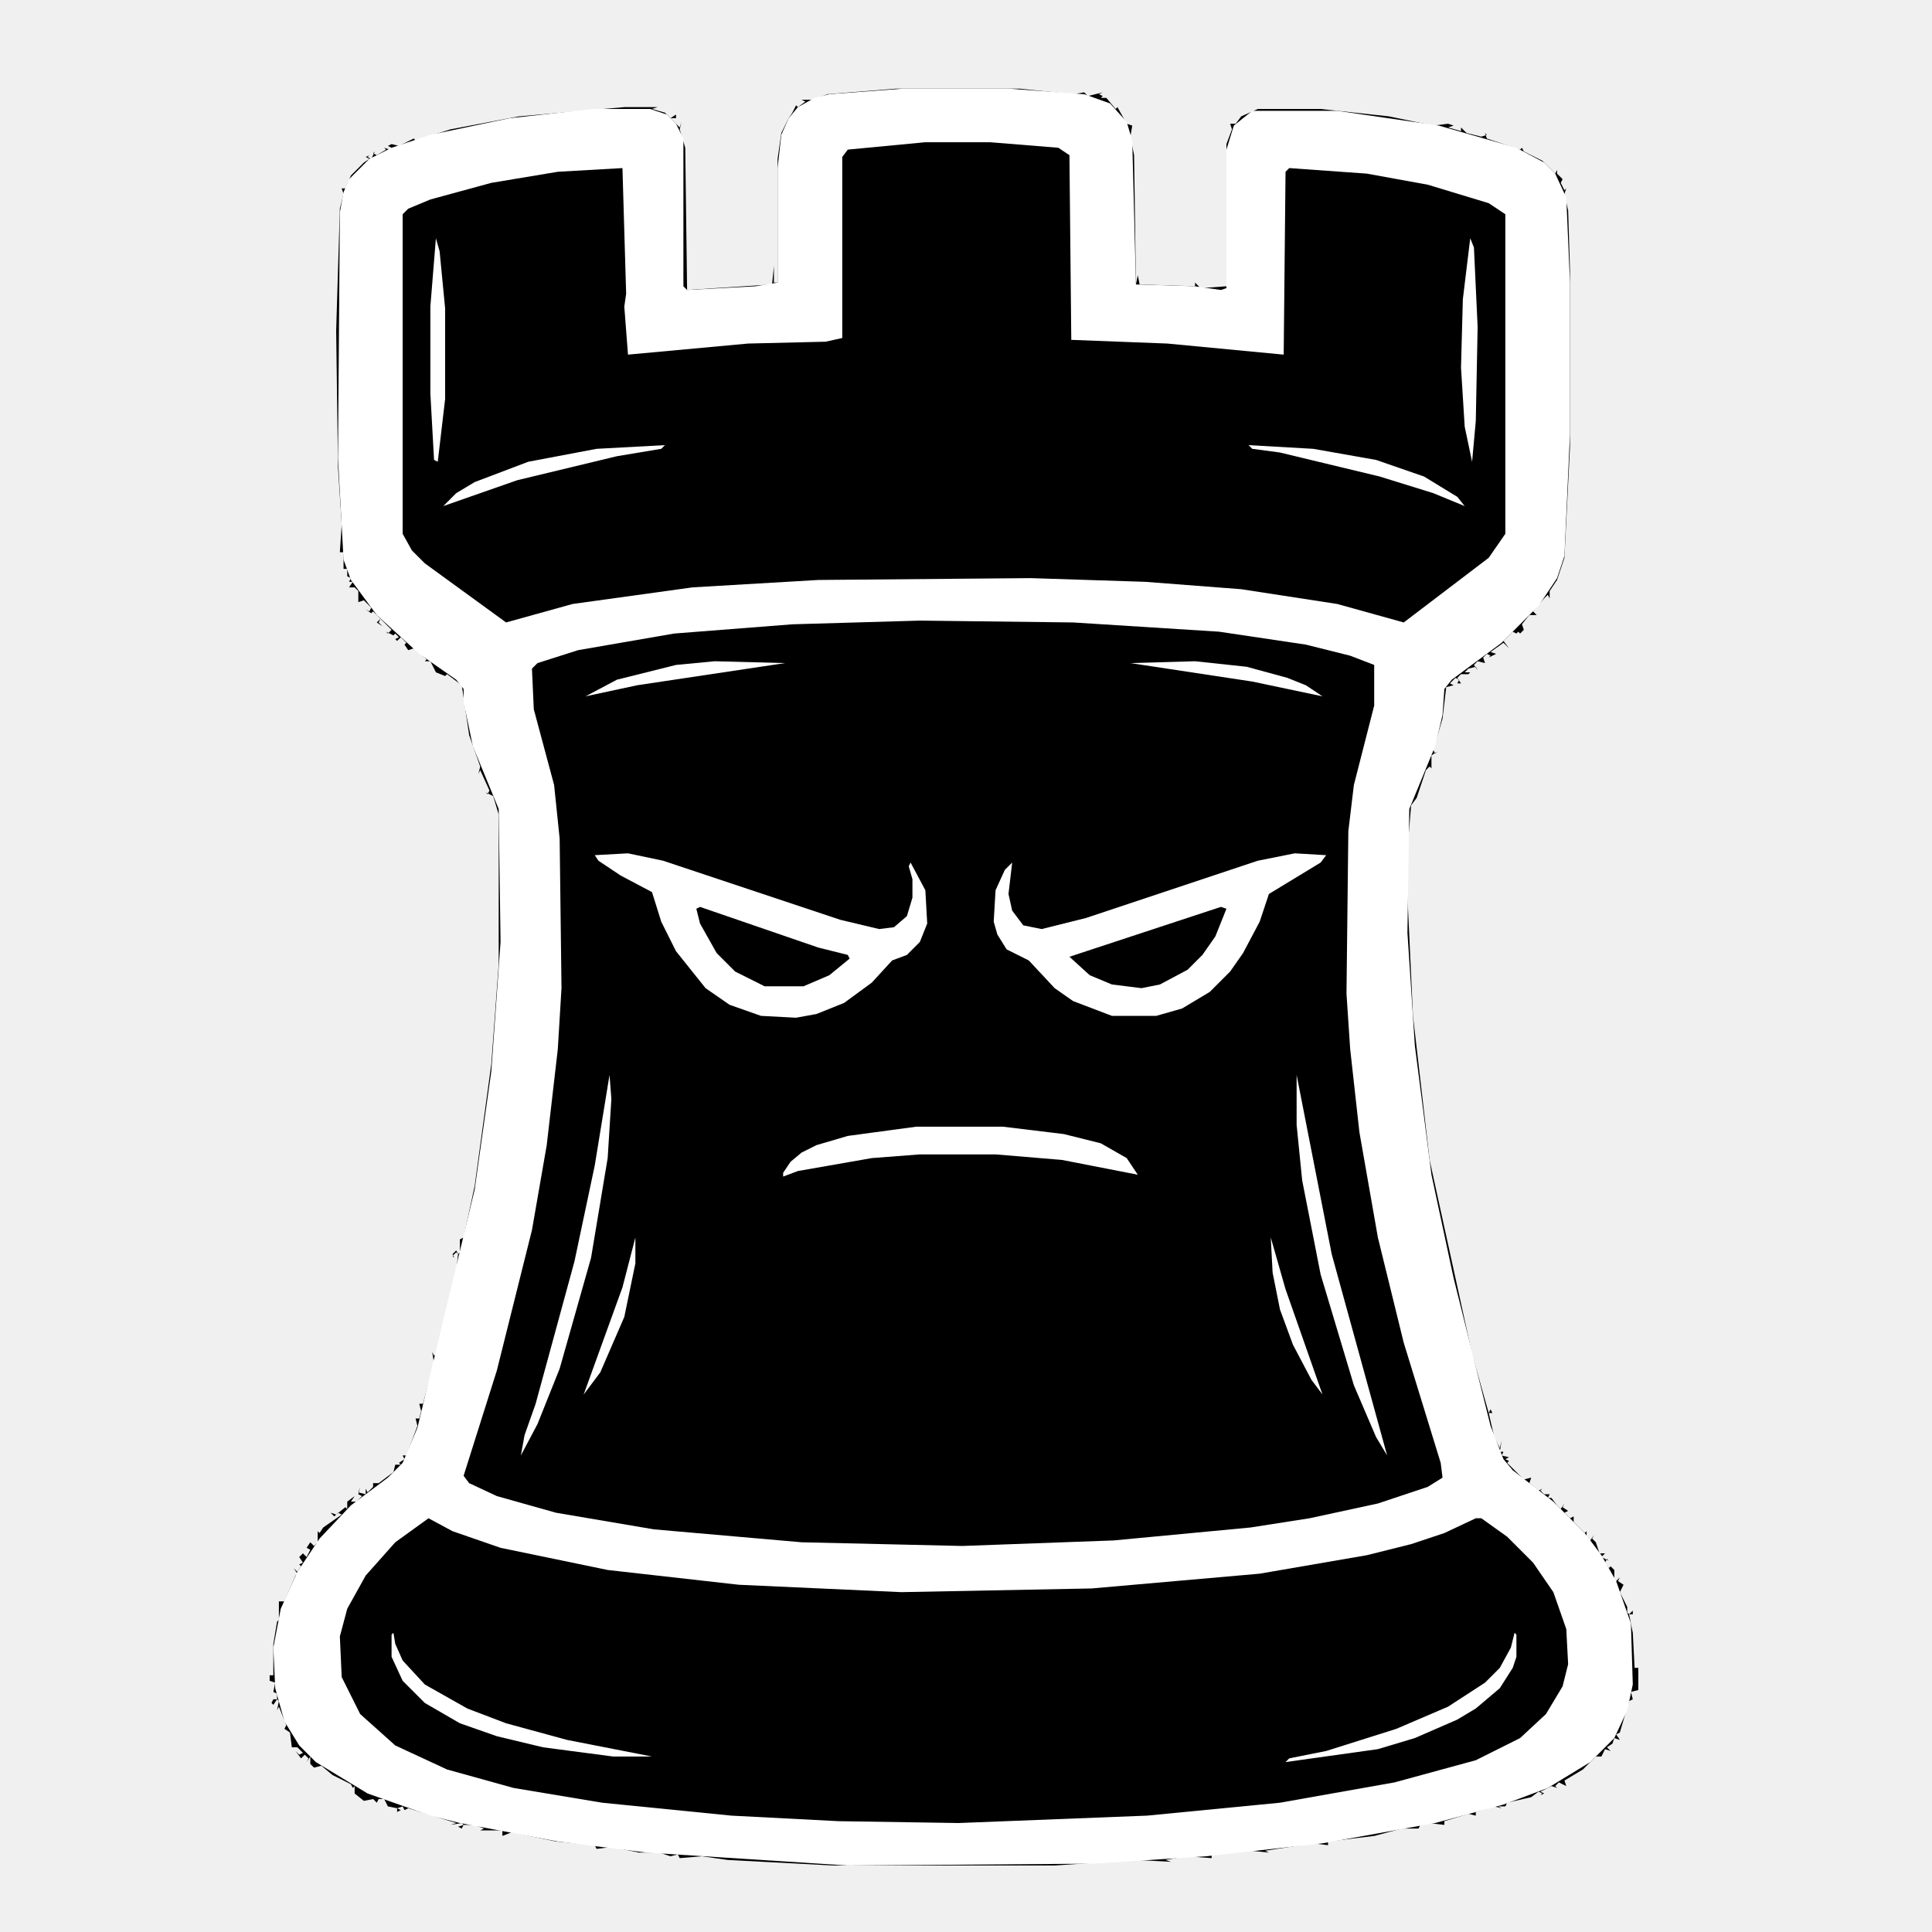
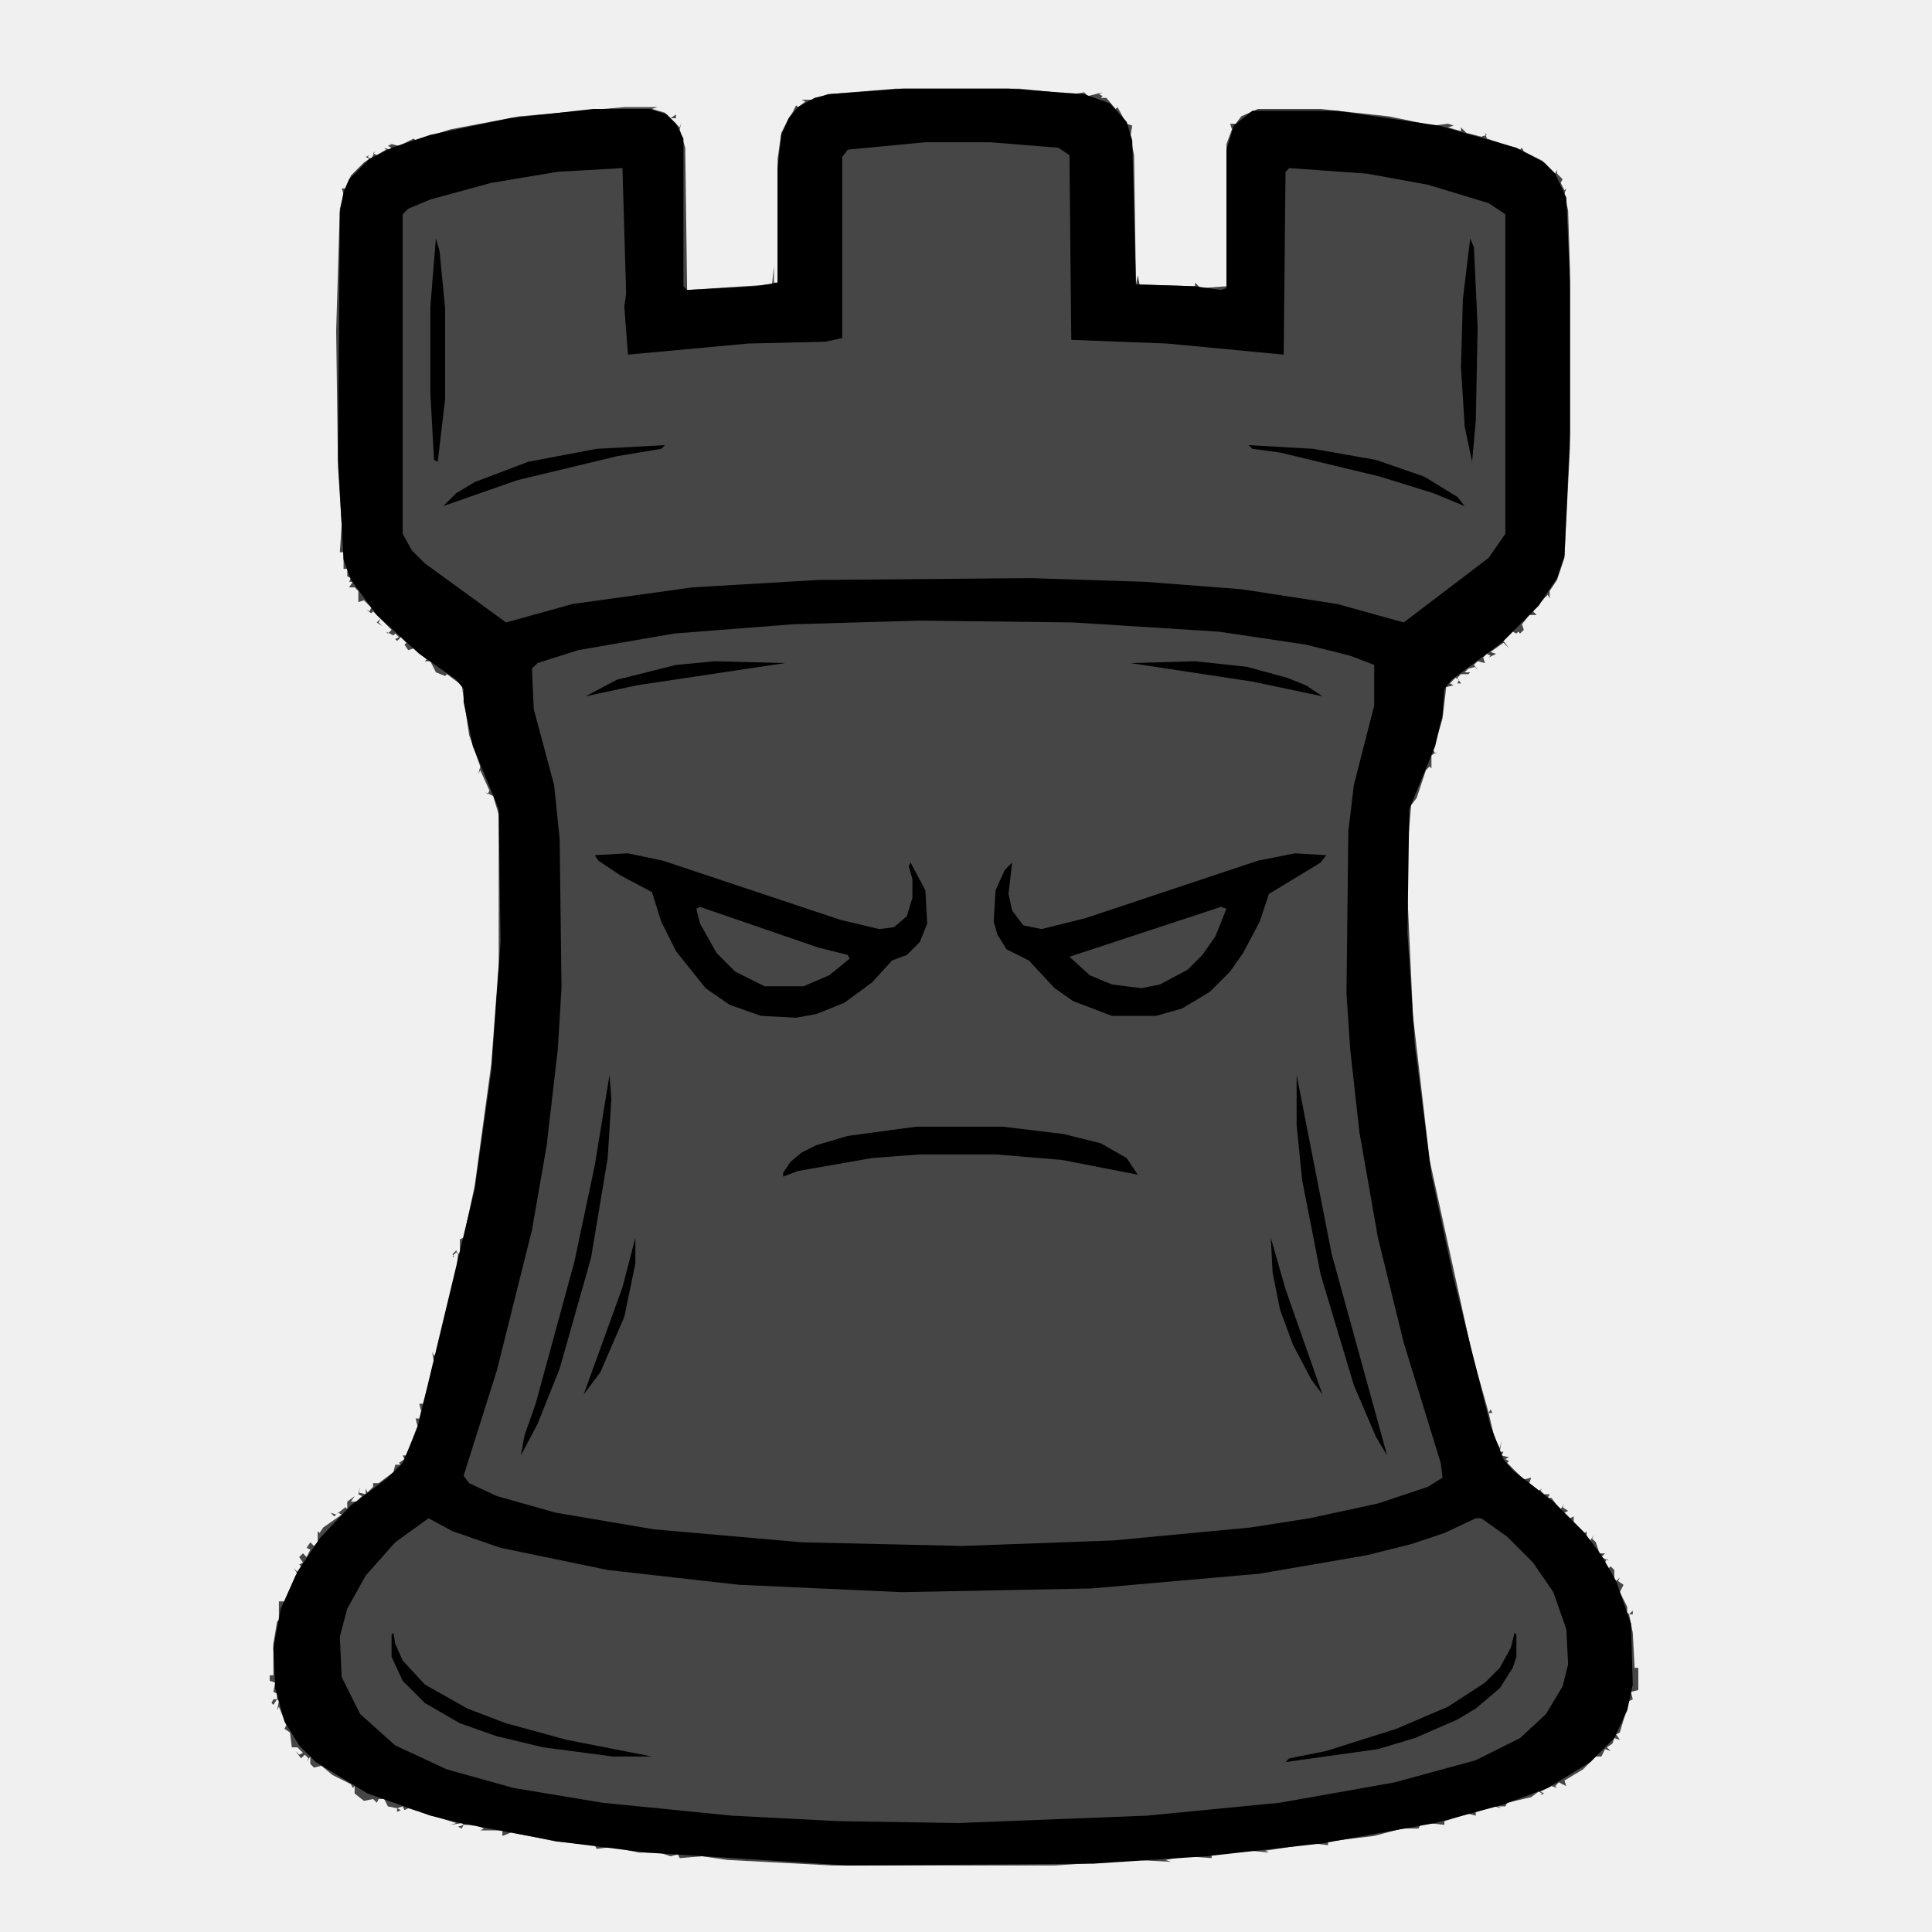
<svg xmlns="http://www.w3.org/2000/svg" width="1046" height="1046" viewBox="0 0 1046 1046">
-   <path d="M 198 85 L 200 86 L 197 88 L 196 87 L 197 88 L 195 90 L 194 89 L 195 90 L 190 95 L 187 102 L 185 102 L 186 105 L 184 113 L 182 179 L 183 253 L 185 284 L 184 299 L 186 299 L 186 308 L 188 308 L 188 312 L 190 313 L 189 315 L 191 315 L 189 318 L 192 318 L 194 320 L 194 326 L 197 325 L 201 329 L 200 331 L 198 330 L 201 332 L 200 333 L 202 331 L 204 333 L 203 334 L 204 333 L 206 335 L 204 337 L 207 339 L 205 337 L 206 335 L 210 339 L 209 340 L 210 339 L 212 341 L 210 343 L 209 342 L 213 344 L 214 343 L 216 345 L 214 346 L 215 347 L 217 345 L 220 348 L 219 349 L 221 352 L 224 351 L 231 357 L 230 358 L 233 358 L 236 364 L 241 366 L 242 365 L 250 371 L 254 398 L 260 415 L 259 419 L 260 417 L 265 428 L 264 430 L 263 429 L 267 431 L 270 441 L 270 522 L 266 576 L 257 642 L 251 670 L 249 671 L 249 678 L 248 679 L 247 677 L 245 679 L 246 681 L 245 680 L 247 678 L 248 679 L 247 688 L 236 733 L 235 734 L 234 732 L 235 738 L 229 760 L 227 760 L 228 764 L 227 768 L 225 768 L 226 772 L 220 788 L 218 788 L 219 790 L 216 792 L 217 793 L 214 793 L 213 797 L 211 796 L 213 797 L 205 803 L 202 803 L 202 805 L 199 808 L 198 806 L 198 809 L 194 808 L 195 805 L 194 809 L 196 810 L 193 813 L 190 813 L 192 810 L 188 813 L 188 817 L 187 816 L 182 820 L 179 819 L 181 821 L 183 819 L 185 820 L 175 827 L 173 830 L 172 829 L 172 835 L 170 837 L 168 835 L 166 838 L 168 839 L 166 843 L 164 841 L 165 840 L 162 843 L 164 846 L 162 847 L 163 848 L 161 851 L 159 849 L 161 852 L 160 853 L 158 851 L 160 853 L 154 867 L 151 867 L 151 877 L 150 878 L 148 876 L 150 878 L 148 890 L 148 907 L 146 907 L 146 901 L 146 910 L 149 911 L 148 916 L 150 917 L 150 920 L 148 920 L 147 922 L 148 923 L 150 920 L 151 921 L 150 926 L 151 924 L 155 934 L 154 936 L 157 938 L 158 946 L 161 946 L 164 949 L 162 950 L 160 948 L 163 952 L 165 950 L 167 952 L 166 954 L 168 951 L 168 955 L 170 957 L 174 956 L 180 961 L 190 966 L 191 968 L 192 967 L 192 971 L 197 975 L 202 974 L 204 976 L 205 974 L 208 974 L 210 978 L 215 979 L 215 981 L 217 980 L 215 979 L 218 978 L 219 980 L 221 979 L 247 987 L 244 988 L 250 987 L 251 988 L 248 989 L 250 990 L 251 988 L 257 988 L 262 990 L 260 991 L 272 991 L 272 994 L 277 992 L 301 997 L 322 999 L 323 1001 L 331 1000 L 346 1003 L 357 1003 L 363 1005 L 367 1004 L 368 1006 L 380 1005 L 394 1007 L 451 1010 L 571 1010 L 615 1007 L 634 1008 L 631 1007 L 642 1005 L 656 1006 L 656 1004 L 677 1002 L 687 1003 L 685 1002 L 711 998 L 719 999 L 719 997 L 744 994 L 759 990 L 768 990 L 769 988 L 773 987 L 782 988 L 782 986 L 795 982 L 799 983 L 799 981 L 809 978 L 813 979 L 811 978 L 815 978 L 816 976 L 829 973 L 833 970 L 835 971 L 834 972 L 836 971 L 834 970 L 840 967 L 843 968 L 842 967 L 844 965 L 848 967 L 847 964 L 857 958 L 864 951 L 867 951 L 869 947 L 872 948 L 870 946 L 873 944 L 874 941 L 877 942 L 875 939 L 877 938 L 882 921 L 884 920 L 883 916 L 887 915 L 887 903 L 885 903 L 884 884 L 882 874 L 884 874 L 884 872 L 882 874 L 881 873 L 881 870 L 877 862 L 879 858 L 876 856 L 877 854 L 875 856 L 874 855 L 874 850 L 872 848 L 871 849 L 869 846 L 870 844 L 871 845 L 867 843 L 869 841 L 866 841 L 864 835 L 865 833 L 864 835 L 862 833 L 863 831 L 861 834 L 859 832 L 859 829 L 858 830 L 855 827 L 857 826 L 855 827 L 852 824 L 852 821 L 851 820 L 852 821 L 850 822 L 847 819 L 849 818 L 846 816 L 847 814 L 848 815 L 846 813 L 847 814 L 845 817 L 843 815 L 844 814 L 843 815 L 840 811 L 838 811 L 839 809 L 836 809 L 837 807 L 836 809 L 834 807 L 835 806 L 833 807 L 828 803 L 829 800 L 825 801 L 822 798 L 823 797 L 822 798 L 816 792 L 817 791 L 815 790 L 817 789 L 813 788 L 814 786 L 816 786 L 812 786 L 813 780 L 812 784 L 809 778 L 806 765 L 808 765 L 807 763 L 806 765 L 797 733 L 774 628 L 765 550 L 762 485 L 762 460 L 764 436 L 767 432 L 772 417 L 774 415 L 775 416 L 775 409 L 778 407 L 777 408 L 776 406 L 781 389 L 783 372 L 787 371 L 785 370 L 788 367 L 790 368 L 789 370 L 791 370 L 789 367 L 791 365 L 794 367 L 791 365 L 795 365 L 796 364 L 793 364 L 795 362 L 799 361 L 800 363 L 798 360 L 800 358 L 804 359 L 803 356 L 805 354 L 807 355 L 806 356 L 810 354 L 807 353 L 814 348 L 817 351 L 814 347 L 819 342 L 821 343 L 820 344 L 822 342 L 823 343 L 825 341 L 824 338 L 828 333 L 832 333 L 830 331 L 836 324 L 837 325 L 836 324 L 838 322 L 839 324 L 839 320 L 843 314 L 847 302 L 850 242 L 850 146 L 849 114 L 847 105 L 848 102 L 847 103 L 845 99 L 846 97 L 847 98 L 843 94 L 843 92 L 842 94 L 835 87 L 825 82 L 824 80 L 823 81 L 805 75 L 804 72 L 805 73 L 802 74 L 794 72 L 791 69 L 791 71 L 784 69 L 787 68 L 784 67 L 776 68 L 752 63 L 715 59 L 681 59 L 672 63 L 669 67 L 666 67 L 667 70 L 664 78 L 664 155 L 650 156 L 647 153 L 647 155 L 617 154 L 616 149 L 615 154 L 614 84 L 612 74 L 613 68 L 610 67 L 605 58 L 604 59 L 599 53 L 596 53 L 597 52 L 595 51 L 597 50 L 589 52 L 587 50 L 581 51 L 552 48 L 485 48 L 448 51 L 440 54 L 434 54 L 436 55 L 432 58 L 431 57 L 429 61 L 428 60 L 429 61 L 427 64 L 426 63 L 427 64 L 423 72 L 421 86 L 421 153 L 419 153 L 419 144 L 418 154 L 372 157 L 371 80 L 368 70 L 369 66 L 368 69 L 363 64 L 366 64 L 366 62 L 363 64 L 360 61 L 353 59 L 356 58 L 338 58 L 281 63 L 244 70 L 225 76 L 224 75 L 216 79 L 212 78 L 210 79 L 212 80 L 211 81 L 208 80 L 209 81 L 204 84 L 202 83 L 203 82 L 201 86 L 199 85 L 200 84 Z" fill="#000000" fill-rule="evenodd" stroke="none" />
-   <path d="M 200 86 L 189 97 L 186 104 L 184 115 L 183 248 L 186 303 L 190 314 L 204 333 L 227 354 L 247 368 L 251 373 L 251 380 L 256 404 L 270 438 L 271 510 L 266 580 L 257 644 L 226 773 L 218 792 L 210 800 L 190 815 L 173 833 L 161 851 L 152 871 L 148 892 L 149 914 L 154 932 L 162 945 L 171 954 L 199 971 L 233 983 L 249 987 L 302 997 L 350 1003 L 459 1010 L 592 1009 L 653 1005 L 716 998 L 777 987 L 814 977 L 838 968 L 861 954 L 874 941 L 881 926 L 884 912 L 883 879 L 875 856 L 867 842 L 858 830 L 841 813 L 819 796 L 814 790 L 807 772 L 787 692 L 775 636 L 766 566 L 762 505 L 763 438 L 777 404 L 781 387 L 782 373 L 786 368 L 813 348 L 833 328 L 843 313 L 847 301 L 850 235 L 850 153 L 848 107 L 842 94 L 836 88 L 821 80 L 779 68 L 724 60 L 678 60 L 668 68 L 664 81 L 664 156 L 661 157 L 647 155 L 615 154 L 613 76 L 610 66 L 601 56 L 587 51 L 546 48 L 489 48 L 449 51 L 441 53 L 432 58 L 427 64 L 423 73 L 421 91 L 421 153 L 409 155 L 372 157 L 370 155 L 370 75 L 366 67 L 361 62 L 352 59 L 321 59 L 276 64 L 233 73 L 212 80 Z M 184 886 L 188 871 L 198 853 L 214 835 L 232 822 L 245 829 L 271 838 L 329 850 L 400 858 L 488 862 L 591 860 L 682 852 L 740 842 L 764 836 L 782 830 L 799 822 L 802 822 L 816 832 L 830 846 L 841 862 L 848 882 L 849 901 L 846 913 L 837 928 L 823 941 L 799 953 L 755 965 L 693 976 L 621 983 L 519 987 L 454 986 L 396 983 L 326 976 L 278 968 L 242 958 L 214 945 L 195 928 L 185 908 Z M 821 885 L 820 884 L 818 892 L 812 903 L 804 911 L 784 924 L 756 936 L 718 948 L 698 952 L 696 954 L 746 947 L 766 941 L 789 931 L 799 925 L 812 914 L 819 903 L 821 897 Z M 212 885 L 212 897 L 218 910 L 230 922 L 249 933 L 269 940 L 294 946 L 332 951 L 353 951 L 307 942 L 274 933 L 253 925 L 230 912 L 218 899 L 214 890 L 213 884 Z M 288 362 L 291 359 L 313 352 L 365 343 L 429 338 L 498 336 L 581 337 L 660 342 L 707 349 L 731 355 L 744 360 L 744 382 L 733 425 L 730 450 L 729 538 L 731 568 L 736 613 L 746 670 L 760 727 L 780 792 L 781 800 L 773 805 L 746 814 L 709 822 L 677 827 L 603 834 L 521 837 L 434 835 L 354 828 L 301 819 L 269 810 L 254 803 L 251 799 L 269 742 L 288 666 L 296 620 L 302 568 L 304 535 L 303 454 L 300 425 L 289 384 Z M 688 670 L 689 689 L 693 709 L 700 728 L 710 747 L 716 755 L 696 698 Z M 344 670 L 337 697 L 316 755 L 325 743 L 338 713 L 344 684 Z M 424 635 L 424 637 L 432 634 L 472 627 L 498 625 L 539 625 L 575 628 L 616 636 L 610 627 L 596 619 L 576 614 L 543 610 L 496 610 L 459 615 L 442 620 L 434 624 L 428 629 Z M 702 582 L 702 609 L 705 639 L 715 690 L 733 750 L 745 778 L 751 788 L 721 679 Z M 330 582 L 322 631 L 311 683 L 290 760 L 284 777 L 282 788 L 291 771 L 303 741 L 320 681 L 329 627 L 331 595 Z M 718 463 L 701 462 L 681 466 L 588 497 L 564 503 L 554 501 L 548 493 L 546 484 L 548 467 L 544 471 L 539 482 L 538 499 L 540 506 L 545 514 L 557 520 L 571 535 L 581 542 L 602 550 L 626 550 L 640 546 L 655 537 L 666 526 L 673 516 L 682 499 L 687 484 L 715 467 Z M 664 492 L 658 507 L 651 517 L 643 525 L 628 533 L 618 535 L 602 533 L 590 528 L 579 518 L 661 491 Z M 322 463 L 324 466 L 336 474 L 353 483 L 358 499 L 366 515 L 382 535 L 395 544 L 412 550 L 431 551 L 442 549 L 457 543 L 472 532 L 483 520 L 491 517 L 498 510 L 502 500 L 501 482 L 493 467 L 492 469 L 494 476 L 494 486 L 491 496 L 484 502 L 476 503 L 455 498 L 359 466 L 340 462 Z M 377 492 L 379 491 L 443 513 L 459 517 L 460 519 L 449 528 L 435 534 L 414 534 L 398 526 L 388 516 L 379 500 Z M 612 359 L 678 369 L 716 377 L 707 371 L 697 367 L 675 361 L 647 358 Z M 425 359 L 387 358 L 366 360 L 334 368 L 317 377 L 345 371 Z M 218 116 L 221 113 L 233 108 L 266 99 L 302 93 L 337 91 L 339 159 L 338 166 L 340 192 L 405 186 L 447 185 L 456 183 L 456 85 L 459 81 L 501 77 L 536 77 L 573 80 L 579 84 L 580 184 L 632 186 L 695 192 L 696 93 L 698 91 L 740 94 L 773 100 L 806 110 L 815 116 L 815 289 L 806 302 L 760 337 L 724 327 L 672 319 L 620 315 L 558 313 L 443 314 L 375 318 L 310 327 L 274 337 L 230 305 L 223 298 L 218 289 Z M 676 241 L 678 243 L 693 245 L 747 258 L 776 267 L 793 274 L 789 269 L 771 258 L 745 249 L 711 243 Z M 360 241 L 323 243 L 286 250 L 257 261 L 247 267 L 240 274 L 280 260 L 334 247 L 358 243 Z M 796 129 L 792 162 L 791 199 L 793 231 L 797 250 L 799 228 L 800 177 L 798 134 Z M 236 129 L 233 166 L 233 213 L 235 249 L 237 250 L 241 216 L 241 167 L 238 136 Z" fill="#ffffff" fill-rule="evenodd" stroke="none" />
+   <path d="M 198 85 L 200 86 L 197 88 L 196 87 L 197 88 L 195 90 L 194 89 L 195 90 L 190 95 L 187 102 L 185 102 L 186 105 L 184 113 L 182 179 L 183 253 L 185 284 L 184 299 L 186 299 L 186 308 L 188 308 L 188 312 L 190 313 L 189 315 L 191 315 L 189 318 L 192 318 L 194 320 L 194 326 L 197 325 L 201 329 L 200 331 L 198 330 L 201 332 L 200 333 L 202 331 L 204 333 L 203 334 L 204 333 L 206 335 L 204 337 L 207 339 L 205 337 L 206 335 L 210 339 L 209 340 L 210 339 L 212 341 L 210 343 L 209 342 L 213 344 L 214 343 L 216 345 L 214 346 L 215 347 L 217 345 L 220 348 L 219 349 L 221 352 L 224 351 L 231 357 L 230 358 L 233 358 L 236 364 L 241 366 L 242 365 L 250 371 L 254 398 L 260 415 L 259 419 L 260 417 L 265 428 L 264 430 L 263 429 L 267 431 L 270 441 L 270 522 L 266 576 L 257 642 L 251 670 L 249 671 L 249 678 L 248 679 L 247 677 L 245 679 L 246 681 L 245 680 L 247 678 L 248 679 L 247 688 L 236 733 L 235 734 L 234 732 L 235 738 L 229 760 L 227 760 L 228 764 L 227 768 L 225 768 L 226 772 L 220 788 L 218 788 L 219 790 L 216 792 L 217 793 L 214 793 L 213 797 L 211 796 L 213 797 L 205 803 L 202 803 L 202 805 L 199 808 L 198 806 L 198 809 L 194 808 L 195 805 L 194 809 L 196 810 L 193 813 L 190 813 L 192 810 L 188 813 L 188 817 L 187 816 L 182 820 L 179 819 L 181 821 L 183 819 L 185 820 L 175 827 L 173 830 L 172 829 L 172 835 L 170 837 L 168 835 L 166 838 L 168 839 L 166 843 L 164 841 L 165 840 L 162 843 L 164 846 L 162 847 L 163 848 L 161 851 L 159 849 L 161 852 L 160 853 L 158 851 L 160 853 L 154 867 L 151 867 L 151 877 L 150 878 L 148 876 L 150 878 L 148 890 L 148 907 L 146 907 L 146 901 L 146 910 L 149 911 L 148 916 L 150 917 L 150 920 L 148 920 L 147 922 L 148 923 L 150 920 L 151 921 L 150 926 L 151 924 L 155 934 L 154 936 L 157 938 L 158 946 L 161 946 L 164 949 L 162 950 L 160 948 L 163 952 L 165 950 L 167 952 L 166 954 L 168 951 L 168 955 L 170 957 L 174 956 L 180 961 L 190 966 L 191 968 L 192 967 L 192 971 L 197 975 L 202 974 L 204 976 L 205 974 L 208 974 L 210 978 L 215 979 L 215 981 L 217 980 L 215 979 L 218 978 L 219 980 L 221 979 L 247 987 L 244 988 L 250 987 L 251 988 L 248 989 L 250 990 L 251 988 L 257 988 L 262 990 L 260 991 L 272 991 L 272 994 L 277 992 L 301 997 L 322 999 L 323 1001 L 331 1000 L 346 1003 L 357 1003 L 363 1005 L 367 1004 L 368 1006 L 380 1005 L 394 1007 L 451 1010 L 571 1010 L 615 1007 L 634 1008 L 631 1007 L 642 1005 L 656 1006 L 656 1004 L 677 1002 L 687 1003 L 685 1002 L 711 998 L 719 999 L 719 997 L 744 994 L 759 990 L 768 990 L 769 988 L 773 987 L 782 988 L 782 986 L 795 982 L 799 983 L 799 981 L 809 978 L 813 979 L 811 978 L 815 978 L 816 976 L 829 973 L 833 970 L 835 971 L 834 972 L 836 971 L 834 970 L 840 967 L 843 968 L 842 967 L 844 965 L 848 967 L 847 964 L 857 958 L 864 951 L 867 951 L 869 947 L 872 948 L 870 946 L 873 944 L 874 941 L 877 942 L 875 939 L 877 938 L 882 921 L 884 920 L 883 916 L 887 915 L 887 903 L 885 903 L 884 884 L 882 874 L 884 874 L 884 872 L 882 874 L 881 873 L 881 870 L 877 862 L 879 858 L 876 856 L 877 854 L 875 856 L 874 855 L 874 850 L 872 848 L 871 849 L 869 846 L 870 844 L 871 845 L 867 843 L 869 841 L 866 841 L 864 835 L 865 833 L 864 835 L 862 833 L 863 831 L 861 834 L 859 832 L 859 829 L 858 830 L 855 827 L 857 826 L 855 827 L 852 824 L 852 821 L 851 820 L 852 821 L 850 822 L 847 819 L 849 818 L 846 816 L 847 814 L 848 815 L 846 813 L 847 814 L 845 817 L 843 815 L 844 814 L 843 815 L 840 811 L 838 811 L 839 809 L 836 809 L 837 807 L 836 809 L 834 807 L 835 806 L 833 807 L 828 803 L 829 800 L 825 801 L 822 798 L 823 797 L 822 798 L 816 792 L 817 791 L 815 790 L 817 789 L 813 788 L 814 786 L 816 786 L 812 786 L 813 780 L 812 784 L 809 778 L 806 765 L 808 765 L 807 763 L 806 765 L 797 733 L 774 628 L 765 550 L 762 485 L 762 460 L 764 436 L 767 432 L 772 417 L 774 415 L 775 416 L 775 409 L 778 407 L 777 408 L 776 406 L 781 389 L 783 372 L 787 371 L 785 370 L 788 367 L 790 368 L 789 370 L 791 370 L 789 367 L 791 365 L 794 367 L 791 365 L 795 365 L 796 364 L 793 364 L 795 362 L 799 361 L 800 363 L 798 360 L 800 358 L 804 359 L 803 356 L 805 354 L 807 355 L 806 356 L 810 354 L 807 353 L 814 348 L 817 351 L 814 347 L 819 342 L 821 343 L 820 344 L 822 342 L 823 343 L 825 341 L 824 338 L 828 333 L 832 333 L 830 331 L 836 324 L 837 325 L 836 324 L 838 322 L 839 324 L 839 320 L 843 314 L 847 302 L 850 242 L 850 146 L 849 114 L 847 105 L 848 102 L 847 103 L 845 99 L 846 97 L 847 98 L 843 94 L 843 92 L 842 94 L 835 87 L 825 82 L 824 80 L 823 81 L 805 75 L 804 72 L 805 73 L 802 74 L 794 72 L 791 69 L 791 71 L 784 69 L 787 68 L 784 67 L 776 68 L 752 63 L 715 59 L 681 59 L 672 63 L 669 67 L 666 67 L 667 70 L 664 78 L 664 155 L 650 156 L 647 153 L 647 155 L 617 154 L 616 149 L 615 154 L 614 84 L 612 74 L 613 68 L 610 67 L 605 58 L 604 59 L 599 53 L 596 53 L 597 52 L 595 51 L 597 50 L 589 52 L 587 50 L 581 51 L 552 48 L 485 48 L 448 51 L 440 54 L 434 54 L 436 55 L 432 58 L 431 57 L 429 61 L 428 60 L 429 61 L 427 64 L 426 63 L 427 64 L 423 72 L 421 86 L 421 153 L 419 153 L 419 144 L 418 154 L 372 157 L 371 80 L 368 70 L 369 66 L 368 69 L 363 64 L 366 64 L 366 62 L 363 64 L 360 61 L 353 59 L 356 58 L 338 58 L 281 63 L 244 70 L 225 76 L 224 75 L 216 79 L 212 78 L 210 79 L 212 80 L 211 81 L 208 80 L 209 81 L 204 84 L 202 83 L 203 82 L 201 86 L 199 85 L 200 84 Z" fill="#464646" fill-rule="evenodd" stroke="none" />
+   <path d="M 200 86 L 189 97 L 186 104 L 184 115 L 183 248 L 186 303 L 190 314 L 204 333 L 227 354 L 247 368 L 251 373 L 251 380 L 256 404 L 270 438 L 271 510 L 266 580 L 257 644 L 226 773 L 218 792 L 210 800 L 190 815 L 173 833 L 161 851 L 152 871 L 148 892 L 149 914 L 154 932 L 162 945 L 171 954 L 199 971 L 233 983 L 249 987 L 302 997 L 350 1003 L 459 1010 L 592 1009 L 653 1005 L 716 998 L 777 987 L 814 977 L 838 968 L 861 954 L 874 941 L 881 926 L 884 912 L 883 879 L 875 856 L 867 842 L 858 830 L 841 813 L 819 796 L 814 790 L 807 772 L 787 692 L 775 636 L 766 566 L 762 505 L 763 438 L 777 404 L 781 387 L 782 373 L 786 368 L 813 348 L 833 328 L 843 313 L 847 301 L 850 235 L 850 153 L 848 107 L 842 94 L 836 88 L 821 80 L 779 68 L 724 60 L 678 60 L 668 68 L 664 81 L 664 156 L 661 157 L 647 155 L 615 154 L 613 76 L 610 66 L 601 56 L 587 51 L 546 48 L 489 48 L 449 51 L 441 53 L 432 58 L 427 64 L 423 73 L 421 91 L 421 153 L 409 155 L 372 157 L 370 155 L 370 75 L 366 67 L 361 62 L 352 59 L 321 59 L 276 64 L 233 73 L 212 80 Z M 184 886 L 188 871 L 198 853 L 214 835 L 232 822 L 245 829 L 271 838 L 329 850 L 400 858 L 488 862 L 591 860 L 682 852 L 740 842 L 764 836 L 782 830 L 799 822 L 802 822 L 816 832 L 830 846 L 841 862 L 848 882 L 849 901 L 846 913 L 837 928 L 823 941 L 799 953 L 755 965 L 693 976 L 621 983 L 519 987 L 454 986 L 396 983 L 326 976 L 278 968 L 242 958 L 214 945 L 195 928 L 185 908 Z M 821 885 L 820 884 L 818 892 L 812 903 L 804 911 L 784 924 L 756 936 L 718 948 L 698 952 L 696 954 L 746 947 L 766 941 L 789 931 L 799 925 L 812 914 L 819 903 L 821 897 Z M 212 885 L 212 897 L 218 910 L 230 922 L 249 933 L 269 940 L 294 946 L 332 951 L 353 951 L 307 942 L 274 933 L 253 925 L 230 912 L 218 899 L 214 890 L 213 884 Z M 288 362 L 291 359 L 313 352 L 365 343 L 429 338 L 498 336 L 581 337 L 660 342 L 707 349 L 731 355 L 744 360 L 744 382 L 733 425 L 730 450 L 729 538 L 731 568 L 736 613 L 746 670 L 760 727 L 780 792 L 781 800 L 773 805 L 746 814 L 709 822 L 677 827 L 603 834 L 521 837 L 434 835 L 354 828 L 301 819 L 269 810 L 254 803 L 251 799 L 269 742 L 288 666 L 296 620 L 302 568 L 304 535 L 303 454 L 300 425 L 289 384 Z M 688 670 L 689 689 L 693 709 L 700 728 L 710 747 L 716 755 L 696 698 Z M 344 670 L 337 697 L 316 755 L 325 743 L 338 713 L 344 684 Z M 424 635 L 424 637 L 432 634 L 472 627 L 498 625 L 539 625 L 575 628 L 616 636 L 610 627 L 596 619 L 576 614 L 543 610 L 496 610 L 459 615 L 442 620 L 434 624 L 428 629 Z M 702 582 L 702 609 L 705 639 L 715 690 L 733 750 L 745 778 L 751 788 L 721 679 Z M 330 582 L 322 631 L 311 683 L 290 760 L 284 777 L 282 788 L 291 771 L 303 741 L 320 681 L 329 627 L 331 595 Z M 718 463 L 701 462 L 681 466 L 588 497 L 564 503 L 554 501 L 548 493 L 546 484 L 548 467 L 544 471 L 539 482 L 538 499 L 540 506 L 545 514 L 557 520 L 571 535 L 581 542 L 602 550 L 626 550 L 640 546 L 655 537 L 666 526 L 673 516 L 682 499 L 687 484 L 715 467 Z M 664 492 L 658 507 L 651 517 L 643 525 L 628 533 L 618 535 L 602 533 L 590 528 L 579 518 L 661 491 Z M 322 463 L 324 466 L 336 474 L 353 483 L 358 499 L 366 515 L 382 535 L 395 544 L 412 550 L 431 551 L 442 549 L 457 543 L 472 532 L 483 520 L 491 517 L 498 510 L 502 500 L 501 482 L 493 467 L 492 469 L 494 476 L 494 486 L 491 496 L 484 502 L 476 503 L 455 498 L 359 466 L 340 462 Z M 377 492 L 379 491 L 443 513 L 459 517 L 460 519 L 449 528 L 435 534 L 414 534 L 398 526 L 388 516 L 379 500 Z M 612 359 L 678 369 L 716 377 L 707 371 L 697 367 L 675 361 L 647 358 Z M 425 359 L 387 358 L 366 360 L 334 368 L 317 377 L 345 371 Z M 218 116 L 221 113 L 233 108 L 266 99 L 302 93 L 337 91 L 339 159 L 338 166 L 340 192 L 405 186 L 447 185 L 456 183 L 456 85 L 459 81 L 501 77 L 536 77 L 573 80 L 579 84 L 580 184 L 632 186 L 695 192 L 696 93 L 698 91 L 740 94 L 773 100 L 806 110 L 815 116 L 815 289 L 806 302 L 760 337 L 724 327 L 672 319 L 620 315 L 558 313 L 443 314 L 375 318 L 310 327 L 274 337 L 230 305 L 223 298 L 218 289 Z M 676 241 L 678 243 L 693 245 L 747 258 L 776 267 L 793 274 L 789 269 L 771 258 L 745 249 L 711 243 Z M 360 241 L 323 243 L 286 250 L 257 261 L 247 267 L 240 274 L 280 260 L 334 247 L 358 243 Z M 796 129 L 792 162 L 791 199 L 793 231 L 797 250 L 799 228 L 800 177 L 798 134 Z M 236 129 L 233 166 L 233 213 L 235 249 L 237 250 L 241 216 L 241 167 L 238 136 Z" fill="#000001" fill-rule="evenodd" stroke="none" />
</svg>
